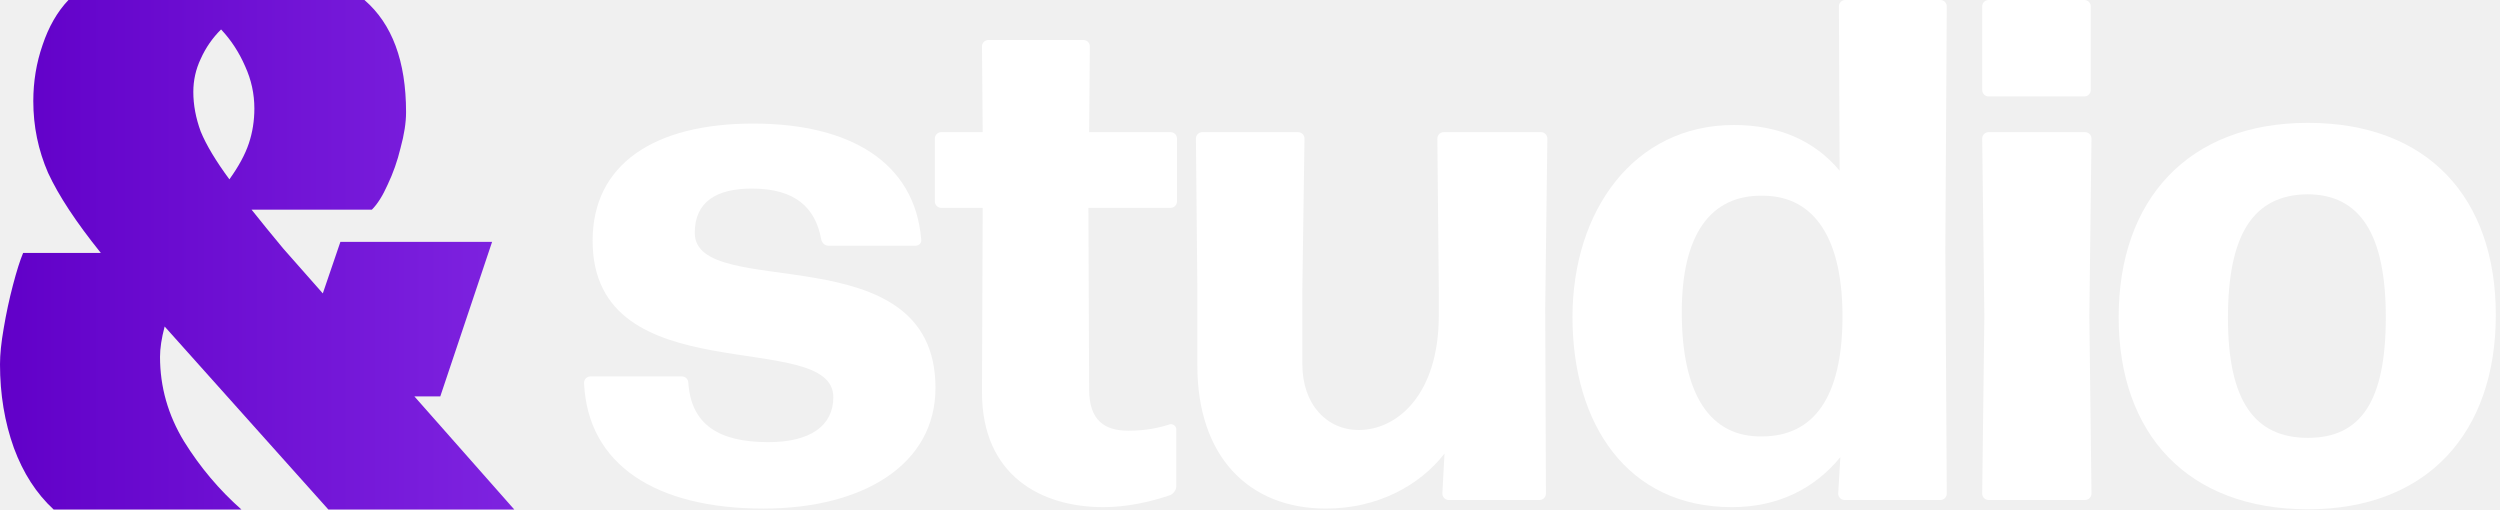
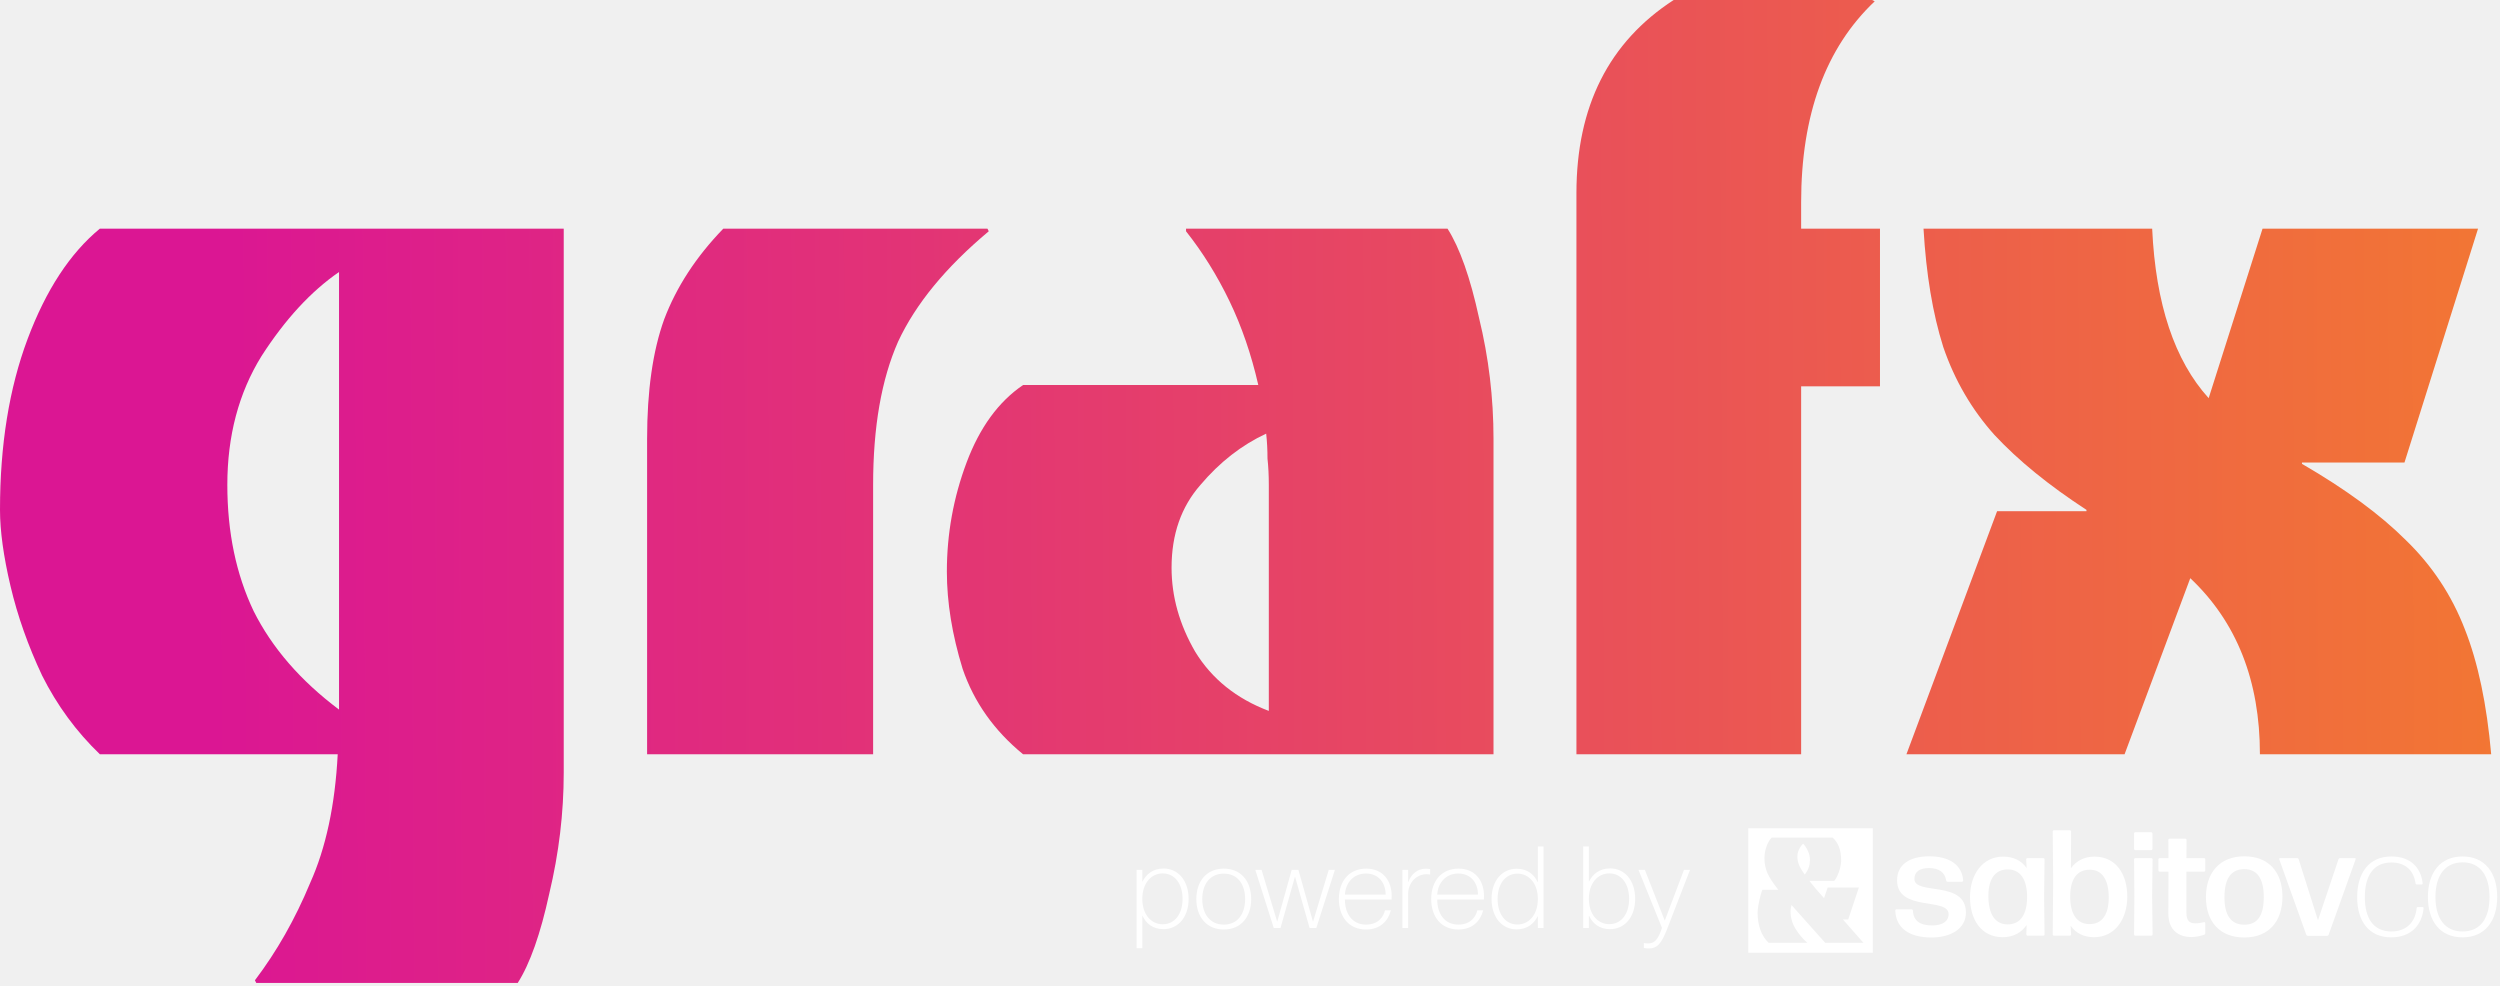
- <svg xmlns="http://www.w3.org/2000/svg" width="525" height="107" viewBox="0 0 525 107" fill="none">
-   <path d="M196.45 81.45C196.45 97.65 181.15 106.8 160.3 106.8C137.8 106.8 123.4 97.65 122.65 80.4C122.65 79.65 123.25 79.05 124 79.05H143.2C143.95 79.05 144.55 79.65 144.55 80.4C145.15 89.1 150.85 92.85 161.35 92.85C170.2 92.85 175 89.4 175 83.4C175 68.7 124.45 82.95 124.45 50.55C124.45 34.5 137.35 25.95 158.2 25.95C178.45 25.95 192.1 34.05 193.45 50.25C193.6 51 193 51.6 192.25 51.6H173.95C173.2 51.6 172.6 51 172.45 50.25C171.25 43.65 167.05 39.6 157.9 39.6C150.55 39.6 145.9 42.3 145.9 48.9C145.9 63.6 196.45 48.6 196.45 81.45Z" fill="#ffffff" />
-   <path d="M247.017 90.15V102.15C247.017 102.9 246.417 103.65 245.817 103.95C241.467 105.45 236.517 106.5 231.717 106.5C218.667 106.5 206.217 99.9 206.217 82.35L206.367 43.65H197.667C196.917 43.65 196.317 43.05 196.317 42.3V29.1C196.317 28.35 196.917 27.75 197.667 27.75H206.367L206.217 9.75C206.217 9 206.817 8.4 207.567 8.4H227.517C228.267 8.4 228.867 9 228.867 9.75L228.717 27.75H245.817C246.567 27.75 247.167 28.35 247.167 29.1V42.3C247.167 43.05 246.567 43.65 245.817 43.65H228.567L228.717 81.75C228.717 88.35 232.017 90.45 236.967 90.45C240.567 90.45 243.417 89.85 245.667 89.1C246.417 88.95 247.017 89.55 247.017 90.15Z" fill="#ffffff" />
-   <path d="M303.345 95.25C298.095 102 289.245 106.8 278.445 106.8C262.095 106.8 251.445 95.7 251.445 76.8V60.6L251.145 29.1C251.145 28.35 251.745 27.75 252.495 27.75H272.595C273.345 27.75 273.945 28.35 273.945 29.1L273.495 60.6V76.5C273.495 84.9 278.595 90.3 285.345 90.3C293.445 90.3 302.145 82.8 302.145 66.3V60.6L301.845 29.1C301.845 28.35 302.445 27.75 303.195 27.75H323.595C324.345 27.75 324.945 28.35 324.945 29.1L324.495 64.8L324.645 103.65C324.645 104.4 324.045 105 323.295 105H304.245C303.495 105 302.895 104.4 302.895 103.65L303.345 95.25Z" fill="#ffffff" />
-   <path d="M353.172 65.55C353.172 82.95 359.172 91.8 369.972 91.65C380.922 91.65 386.772 83.4 386.922 67.05C387.072 50.4 381.222 41.25 370.422 41.1C359.022 40.8 353.172 49.5 353.172 65.55ZM407.472 105H387.372C386.622 105 386.022 104.4 386.022 103.65L386.472 96C381.072 102.6 373.422 106.5 363.672 106.5C341.772 106.5 330.222 89.1 330.222 66.6C330.222 44.25 343.122 26.25 364.122 26.25C373.572 26.25 381.072 29.55 386.322 35.85L386.172 1.35C386.172 0.6 386.772 0 387.522 0H407.472C408.222 0 408.822 0.6 408.822 1.35L408.522 52.5L408.822 103.65C408.822 104.4 408.222 105 407.472 105Z" fill="#ffffff" />
-   <path d="M437.711 20.25H417.611C416.861 20.25 416.261 19.65 416.261 18.9V1.35C416.261 0.6 416.861 0 417.611 0H437.711C438.461 0 439.061 0.6 439.061 1.35V18.9C439.061 19.65 438.461 20.25 437.711 20.25ZM437.861 105H417.611C416.861 105 416.261 104.4 416.261 103.65L416.711 66.45L416.261 29.1C416.261 28.35 416.861 27.75 417.611 27.75H437.861C438.611 27.75 439.211 28.35 439.211 29.1L438.761 66.45L439.211 103.65C439.211 104.4 438.611 105 437.861 105Z" fill="#ffffff" />
-   <path d="M524.119 66.15C524.119 90.75 509.869 106.95 484.669 106.95C459.469 106.95 444.919 91.2 444.919 66.6C444.919 42 459.469 25.8 484.669 25.8C509.869 25.8 524.119 41.55 524.119 66.15ZM467.869 66.75C467.869 84.15 473.419 91.95 484.669 91.95C495.769 91.95 501.019 84.3 501.019 66.6C501.019 49.2 495.619 40.8 484.519 40.8C473.119 40.95 467.869 49.35 467.869 66.75Z" fill="#ffffff" />
-   <path d="M11.266 107C7.64 103.652 4.856 99.339 2.914 94.06C0.971 88.652 0 82.793 0 76.484C0 74.424 0.259 71.913 0.777 68.951C1.295 65.861 1.942 62.835 2.719 59.874C3.496 56.912 4.209 54.659 4.856 53.114H21.173C15.993 46.676 12.302 41.075 10.101 36.31C8.029 31.546 6.993 26.525 6.993 21.245C6.993 17.125 7.64 13.198 8.935 9.464C10.23 5.601 12.043 2.446 14.374 0H76.532C82.36 5.022 85.273 12.876 85.273 23.563C85.273 25.752 84.885 28.263 84.108 31.096C83.46 33.8 82.554 36.375 81.388 38.821C80.353 41.139 79.252 42.877 78.086 44.036H52.834C54.777 46.483 56.978 49.187 59.439 52.148C62.029 55.109 64.813 58.264 67.791 61.612L71.482 50.796H103.338L92.46 83.244H87.022L108 107H68.957L34.575 68.565C33.928 71.011 33.604 73.136 33.604 74.939C33.604 81.248 35.288 87.171 38.655 92.708C42.022 98.115 46.036 102.88 50.698 107H11.266ZM40.597 19.314C40.597 22.018 41.115 24.786 42.151 27.619C43.316 30.452 45.324 33.8 48.173 37.662C50.115 34.959 51.475 32.448 52.252 30.13C53.029 27.812 53.417 25.366 53.417 22.791C53.417 19.7 52.77 16.739 51.475 13.906C50.18 10.945 48.496 8.369 46.425 6.181C44.611 7.983 43.187 10.043 42.151 12.361C41.115 14.55 40.597 16.868 40.597 19.314Z" fill="url(#logo_grad_main)" />
+ <svg xmlns="http://www.w3.org/2000/svg" width="761" height="300" viewBox="0 0 761 300" fill="none">
+   <path d="M78 299.2L77.6 298.4C84.267 289.6 89.867 279.733 94.4 268.8C99.2 258.133 102 245.067 102.8 229.6H30.4C23.2 222.667 17.333 214.667 12.8 205.6C8.533 196.533 5.333 187.467 3.2 178.4C1.067 169.333 0 161.6 0 155.2C0 135.467 2.8 118.133 8.4 103.2C14 88.267 21.333 77.067 30.4 69.6H171.6V235.2C171.6 247.467 170.133 259.733 167.2 272C164.533 284.267 161.333 293.333 157.6 299.2H78ZM103.2 216V82.8C94.667 88.667 86.8 97.2 79.6 108.4C72.667 119.6 69.2 132.667 69.2 147.6C69.2 162 71.867 174.8 77.2 186C82.8 197.2 91.467 207.2 103.2 216Z" fill="url(#paint0_linear_563_61)" />
+   <path d="M196.978 229.6V133.6C196.978 118.933 198.711 106.8 202.178 97.2C205.911 87.333 211.911 78.133 220.178 69.6H300.578L300.978 70.4C287.911 81.333 278.711 92.533 273.378 104C268.311 115.467 265.778 130 265.778 147.6V229.6H196.978Z" fill="url(#paint1_linear_563_61)" />
+   <path d="M311.425 229.6C302.625 222.4 296.492 213.733 293.025 203.6C289.825 193.2 288.225 183.333 288.225 174C288.225 162.533 290.225 151.467 294.225 140.8C298.225 130.133 303.958 122.267 311.425 117.2H383.025C380.892 107.867 377.958 99.333 374.225 91.6C370.492 83.867 366.092 76.8 361.025 70.4V69.6H440.625C444.358 75.467 447.558 84.533 450.225 96.8C453.158 108.8 454.625 121.067 454.625 133.6V229.6H311.425ZM386.225 216.4V147.6C386.225 144.667 386.092 142 385.825 139.6C385.825 136.933 385.692 134.4 385.425 132C377.958 135.467 371.292 140.667 365.425 147.6C359.558 154.267 356.625 162.667 356.625 172.8C356.625 181.6 359.025 190.133 363.825 198.4C368.892 206.667 376.358 212.667 386.225 216.4Z" fill="url(#paint2_linear_563_61)" />
+   <path d="M479.866 229.6V58.8C479.866 32.4 489.732 12.8 509.466 0H569.866L570.666 0.4C555.732 14.533 548.266 34.933 548.266 61.6V69.6H572.266V117.6H548.266V229.6H479.866Z" fill="url(#paint3_linear_563_61)" />
+   <path d="M580.319 229.6L607.919 155.6H635.119V155.2C623.652 147.733 614.319 140.133 607.119 132.4C600.185 124.667 594.985 115.733 591.519 105.6C588.319 95.467 586.319 83.467 585.519 69.6H655.119C656.185 92.533 661.919 109.733 672.319 121.2L688.719 69.6H754.319L731.919 140.8H700.719V141.2C714.052 148.933 724.585 156.667 732.319 164.4C740.319 172.133 746.319 181.2 750.319 191.6C754.319 201.733 756.985 214.4 758.319 229.6H687.919C687.919 207.2 680.852 189.333 666.719 176L646.719 229.6H580.319Z" fill="url(#paint4_linear_563_61)" />
+   <path d="M570.075 290.021H532.172V252.119H570.075V290.021ZM539.303 254.962C538.608 255.694 538.066 256.639 537.68 257.795C537.294 258.913 537.101 260.088 537.101 261.321C537.101 262.901 537.41 264.405 538.028 265.831C538.685 267.257 539.786 268.933 541.332 270.86H536.463C536.27 271.323 536.058 271.998 535.827 272.884C535.595 273.77 535.401 274.676 535.247 275.601C535.092 276.487 535.015 277.239 535.015 277.855C535.015 279.744 535.305 281.498 535.884 283.116C536.464 284.696 537.294 285.987 538.375 286.989H550.138C548.748 285.756 547.551 284.33 546.546 282.712C545.542 281.055 545.04 279.281 545.04 277.393C545.04 276.853 545.137 276.217 545.33 275.485L555.585 286.989H567.232L560.974 279.879H562.596L565.841 270.167H556.338L555.238 273.404C554.349 272.402 553.519 271.458 552.747 270.571C552.013 269.685 551.355 268.876 550.776 268.144H558.309C558.657 267.797 558.984 267.276 559.293 266.582C559.641 265.85 559.912 265.079 560.105 264.27C560.337 263.422 560.453 262.67 560.453 262.015C560.453 258.816 559.583 256.465 557.845 254.962H539.303ZM548.864 256.812C549.482 257.468 549.984 258.239 550.371 259.125C550.757 259.973 550.95 260.859 550.95 261.784C550.95 262.555 550.834 263.287 550.602 263.98C550.37 264.674 549.965 265.426 549.385 266.235C548.536 265.079 547.937 264.077 547.589 263.229C547.28 262.382 547.125 261.553 547.125 260.743C547.126 260.011 547.28 259.317 547.589 258.662C547.898 257.969 548.323 257.352 548.864 256.812Z" fill="white" />
+   <path d="M598.425 277.81C598.425 282.624 593.932 285.375 587.926 285.375C581.278 285.375 577.105 282.579 576.922 277.168C576.922 276.985 577.105 276.801 577.289 276.801H581.919C582.103 276.801 582.286 276.985 582.286 277.168C582.424 280.286 584.441 281.707 588.155 281.707C591.273 281.707 593.153 280.469 593.153 278.269C593.153 273.042 577.472 277.673 577.472 267.953C577.472 263.184 581.278 260.662 587.284 260.662C593.153 260.662 597.233 263.092 597.6 268.044C597.6 268.228 597.417 268.411 597.233 268.411H592.832C592.648 268.411 592.465 268.273 592.419 268.044C592.052 265.614 590.31 264.239 587.192 264.239C584.487 264.239 582.745 265.247 582.745 267.54C582.745 272.629 598.425 267.815 598.425 277.81Z" fill="white" />
+   <path d="M605.262 272.721C605.262 278.223 607.28 281.386 611.131 281.386C614.845 281.386 617 278.635 617.046 273.179C617.091 267.723 614.982 264.697 611.269 264.651C607.234 264.606 605.262 267.677 605.262 272.721ZM621.997 284.825H617.183C617 284.825 616.816 284.642 616.816 284.458L616.908 281.57C615.303 283.908 612.827 285.284 609.664 285.284C603.107 285.284 599.669 279.965 599.669 273.088C599.669 266.256 603.428 260.754 609.756 260.754C612.873 260.754 615.303 261.946 616.908 264.239L616.77 261.579C616.77 261.396 616.954 261.213 617.137 261.213H621.997C622.181 261.213 622.364 261.396 622.364 261.579L622.227 272.95L622.364 284.458C622.364 284.642 622.181 284.825 621.997 284.825Z" fill="white" />
+   <path d="M647.542 272.95C647.542 279.782 643.782 285.284 637.455 285.284C634.337 285.284 631.907 284.092 630.302 281.799L630.44 284.458C630.44 284.642 630.256 284.825 630.073 284.825H625.213C625.03 284.825 624.846 284.642 624.846 284.458L624.984 268.09L624.846 253.097C624.846 252.914 625.03 252.73 625.213 252.73H630.073C630.256 252.73 630.44 252.914 630.44 253.097L630.394 264.285C632.044 262.038 634.429 260.754 637.546 260.754C644.103 260.754 647.542 266.073 647.542 272.95ZM630.165 272.767C630.119 278.223 632.228 281.249 635.942 281.295C639.976 281.386 641.902 278.223 641.902 273.225C641.902 267.861 639.931 264.697 636.079 264.743C632.365 264.743 630.211 267.448 630.165 272.767Z" fill="white" />
+   <path d="M654.838 258.783H649.978C649.794 258.783 649.611 258.599 649.611 258.416V253.693C649.611 253.51 649.794 253.327 649.978 253.327H654.838C655.021 253.327 655.205 253.51 655.205 253.693V258.416C655.205 258.599 655.021 258.783 654.838 258.783ZM654.884 284.825H649.978C649.794 284.825 649.611 284.642 649.611 284.458L649.703 272.858L649.611 261.579C649.611 261.396 649.794 261.213 649.978 261.213H654.884C655.067 261.213 655.25 261.396 655.25 261.579L655.113 272.858L655.25 284.458C655.25 284.642 655.067 284.825 654.884 284.825Z" fill="white" />
+   <path d="M671.278 280.974V284.092C671.278 284.321 671.141 284.504 670.911 284.55C669.765 284.917 668.39 285.238 667.106 285.238C663.392 285.238 660.045 283.358 660.045 278.085L660.091 265.339H657.386C657.202 265.339 657.019 265.156 657.019 264.972V261.579C657.019 261.396 657.202 261.213 657.386 261.213H660.091L660.045 255.665C660.045 255.481 660.228 255.298 660.412 255.298H665.226C665.409 255.298 665.593 255.481 665.593 255.665L665.547 261.213H670.911C671.095 261.213 671.278 261.396 671.278 261.579V264.972C671.278 265.156 671.095 265.339 670.911 265.339H665.547V277.948C665.547 280.332 666.556 281.065 668.298 281.065C669.352 281.065 670.224 280.882 670.911 280.699C671.095 280.653 671.278 280.79 671.278 280.974Z" fill="white" />
+   <path d="M694.779 272.95C694.779 280.469 690.607 285.375 683.179 285.375C675.706 285.375 671.488 280.561 671.488 273.088C671.488 265.614 675.706 260.662 683.179 260.662C690.607 260.662 694.779 265.477 694.779 272.95ZM677.127 273.134C677.127 278.681 679.144 281.478 683.179 281.478C687.168 281.478 689.094 278.727 689.094 273.088C689.094 267.494 687.122 264.56 683.133 264.56C679.053 264.606 677.127 267.54 677.127 273.134Z" fill="white" />
+   <path d="M717.053 261.579L708.846 284.504C708.755 284.733 708.571 284.871 708.342 284.871H702.519C702.29 284.871 702.107 284.733 702.015 284.504L693.808 261.579C693.716 261.396 693.854 261.213 694.037 261.213H699.264C699.493 261.213 699.676 261.35 699.722 261.579L705.591 280.148L711.827 261.579C711.918 261.35 712.102 261.213 712.331 261.213H716.824C717.008 261.213 717.145 261.396 717.053 261.579Z" fill="white" />
+   <path d="M737.739 276.389C737.281 281.57 733.934 285.329 727.881 285.329C721.142 285.329 717.519 280.469 717.519 273.088C717.519 265.706 721.142 260.708 727.927 260.708C733.659 260.708 736.96 264.009 737.464 268.961C737.464 269.099 737.326 269.236 737.189 269.236H735.63C735.492 269.236 735.355 269.099 735.309 268.961C734.713 264.835 732.1 262.542 727.927 262.542C722.425 262.542 719.858 266.669 719.858 273.088C719.858 279.507 722.425 283.496 727.881 283.541C732.466 283.541 735.217 280.79 735.63 276.389C735.63 276.251 735.768 276.114 735.905 276.114H737.464C737.602 276.114 737.739 276.251 737.739 276.389Z" fill="white" />
+   <path d="M760.148 273.042C760.148 280.378 756.388 285.329 749.603 285.329C742.771 285.329 739.057 280.424 739.057 273.042C739.057 265.66 742.771 260.708 749.603 260.708C756.388 260.708 760.148 265.66 760.148 273.042ZM741.35 273.042C741.35 279.461 744.147 283.541 749.603 283.541C755.105 283.541 757.81 279.461 757.81 273.042C757.81 266.669 755.059 262.496 749.603 262.496C744.147 262.542 741.35 266.623 741.35 273.042Z" fill="white" />
+   <path d="M354.176 282.839C350.844 282.839 348.831 281.034 347.789 278.778H347.72V288.636H345.984V264.789H347.72V268.329H347.789C348.831 266.247 350.844 264.372 354.211 264.372C358.411 264.372 361.813 267.809 361.813 273.64C361.813 279.403 358.411 282.839 354.176 282.839ZM347.72 273.64C347.72 278.361 350.428 281.346 353.933 281.346C357.682 281.346 359.973 278.084 359.973 273.64C359.973 269.128 357.682 265.865 353.933 265.865C350.428 265.865 347.72 268.85 347.72 273.64Z" fill="white" />
+   <path d="M372.531 282.943C367.324 282.943 364.165 279.16 364.165 273.675C364.165 268.191 367.324 264.407 372.531 264.407C377.703 264.407 380.862 268.191 380.862 273.675C380.862 279.16 377.703 282.943 372.531 282.943ZM365.97 273.675C365.97 278.049 368.192 281.451 372.531 281.451C376.835 281.451 379.022 278.049 379.022 273.675C379.022 269.301 376.835 265.934 372.531 265.934C368.192 265.934 365.97 269.301 365.97 273.675Z" fill="white" />
+   <path d="M387.738 282.492L382.115 264.789H384.024L388.745 280.479H388.814L393.188 264.789H395.236L399.645 280.479H399.714L404.47 264.789H406.344L400.686 282.492H398.638L394.23 266.941H394.16L389.786 282.492H387.738Z" fill="white" />
+   <path d="M415.817 282.943C410.61 282.943 407.555 279.09 407.555 273.675C407.555 268.017 410.853 264.407 415.886 264.407C420.85 264.407 423.627 267.982 423.627 272.738C423.627 273.12 423.627 273.536 423.592 273.814H409.395V273.883C409.395 277.91 411.443 281.451 415.851 281.451C419.739 281.451 421.232 278.778 421.579 277.112H423.384C422.551 280.305 420.156 282.943 415.817 282.943ZM409.395 272.321H421.787C421.787 268.885 419.774 265.9 415.782 265.9C411.964 265.9 409.568 268.815 409.395 272.321Z" fill="white" />
+   <path d="M428.636 272.148V282.492H426.9V264.789H428.636V268.468H428.705C429.538 266.143 431.413 264.442 433.912 264.442C434.502 264.442 434.919 264.476 435.335 264.546V266.212C435.023 266.143 434.537 266.108 434.294 266.108C431.17 266.108 428.636 268.642 428.636 272.148Z" fill="white" />
+   <path d="M443.919 282.943C438.712 282.943 435.657 279.09 435.657 273.675C435.657 268.017 438.955 264.407 443.988 264.407C448.952 264.407 451.729 267.982 451.729 272.738C451.729 273.12 451.729 273.536 451.694 273.814H437.497V273.883C437.497 277.91 439.545 281.451 443.953 281.451C447.841 281.451 449.334 278.778 449.681 277.112H451.486C450.653 280.305 448.258 282.943 443.919 282.943ZM437.497 272.321H449.889C449.889 268.885 447.876 265.9 443.884 265.9C440.065 265.9 437.67 268.815 437.497 272.321Z" fill="white" />
+   <path d="M461.632 282.909C457.432 282.909 454.03 279.472 454.03 273.64C454.03 267.878 457.432 264.442 461.667 264.442C464.999 264.442 467.012 266.247 468.054 268.503H468.123V257.673H469.859V282.492H468.123V278.951H468.054C467.012 281.034 464.999 282.909 461.632 282.909ZM455.87 273.64C455.87 278.153 458.161 281.416 461.91 281.416C465.416 281.416 468.123 278.431 468.123 273.64C468.123 268.92 465.416 265.934 461.91 265.934C458.161 265.934 455.87 269.197 455.87 273.64Z" fill="white" />
+   <path d="M490.109 282.839C486.777 282.839 484.764 281.034 483.722 278.778H483.653V282.492H481.917V257.673H483.653V268.295H483.722C484.764 266.212 486.777 264.338 490.144 264.338C494.344 264.338 497.746 267.774 497.746 273.606C497.746 279.403 494.344 282.839 490.109 282.839ZM483.653 273.606C483.653 278.361 486.361 281.312 489.866 281.312C493.615 281.312 495.906 278.084 495.906 273.606C495.906 269.093 493.615 265.865 489.866 265.865C486.361 265.865 483.653 268.815 483.653 273.606Z" fill="white" />
+   <path d="M501.947 288.705C501.461 288.705 501.079 288.671 500.385 288.567V287.074C500.871 287.143 501.148 287.178 501.773 287.178C503.613 287.178 504.759 285.963 505.904 282.457L498.753 264.789H500.697L506.737 280.201H506.772L512.603 264.789H514.443L507.397 282.978C505.696 287.352 504.342 288.705 501.947 288.705Z" fill="white" />
  <defs>
-     <linearGradient id="logo_grad_main" x1="0" y1="53.5" x2="108" y2="53.5" gradientUnits="userSpaceOnUse">
-       <stop stop-color="#6100C8" />
-       <stop offset="1" stop-color="#7E23E0" />
+     <linearGradient id="paint0_linear_563_61" x1="64.036" y1="246.646" x2="1137.5" y2="241.449" gradientUnits="userSpaceOnUse">
+       <stop stop-color="#DB1693" />
+       <stop offset="1" stop-color="#FFAA00" />
+     </linearGradient>
+     <linearGradient id="paint1_linear_563_61" x1="64.036" y1="246.646" x2="1137.5" y2="241.449" gradientUnits="userSpaceOnUse">
+       <stop stop-color="#DB1693" />
+       <stop offset="1" stop-color="#FFAA00" />
+     </linearGradient>
+     <linearGradient id="paint2_linear_563_61" x1="64.036" y1="246.646" x2="1137.5" y2="241.449" gradientUnits="userSpaceOnUse">
+       <stop stop-color="#DB1693" />
+       <stop offset="1" stop-color="#FFAA00" />
+     </linearGradient>
+     <linearGradient id="paint3_linear_563_61" x1="64.036" y1="246.646" x2="1137.5" y2="241.449" gradientUnits="userSpaceOnUse">
+       <stop stop-color="#DB1693" />
+       <stop offset="1" stop-color="#FFAA00" />
+     </linearGradient>
+     <linearGradient id="paint4_linear_563_61" x1="64.036" y1="246.646" x2="1137.5" y2="241.449" gradientUnits="userSpaceOnUse">
+       <stop stop-color="#DB1693" />
+       <stop offset="1" stop-color="#FFAA00" />
    </linearGradient>
  </defs>
</svg>
